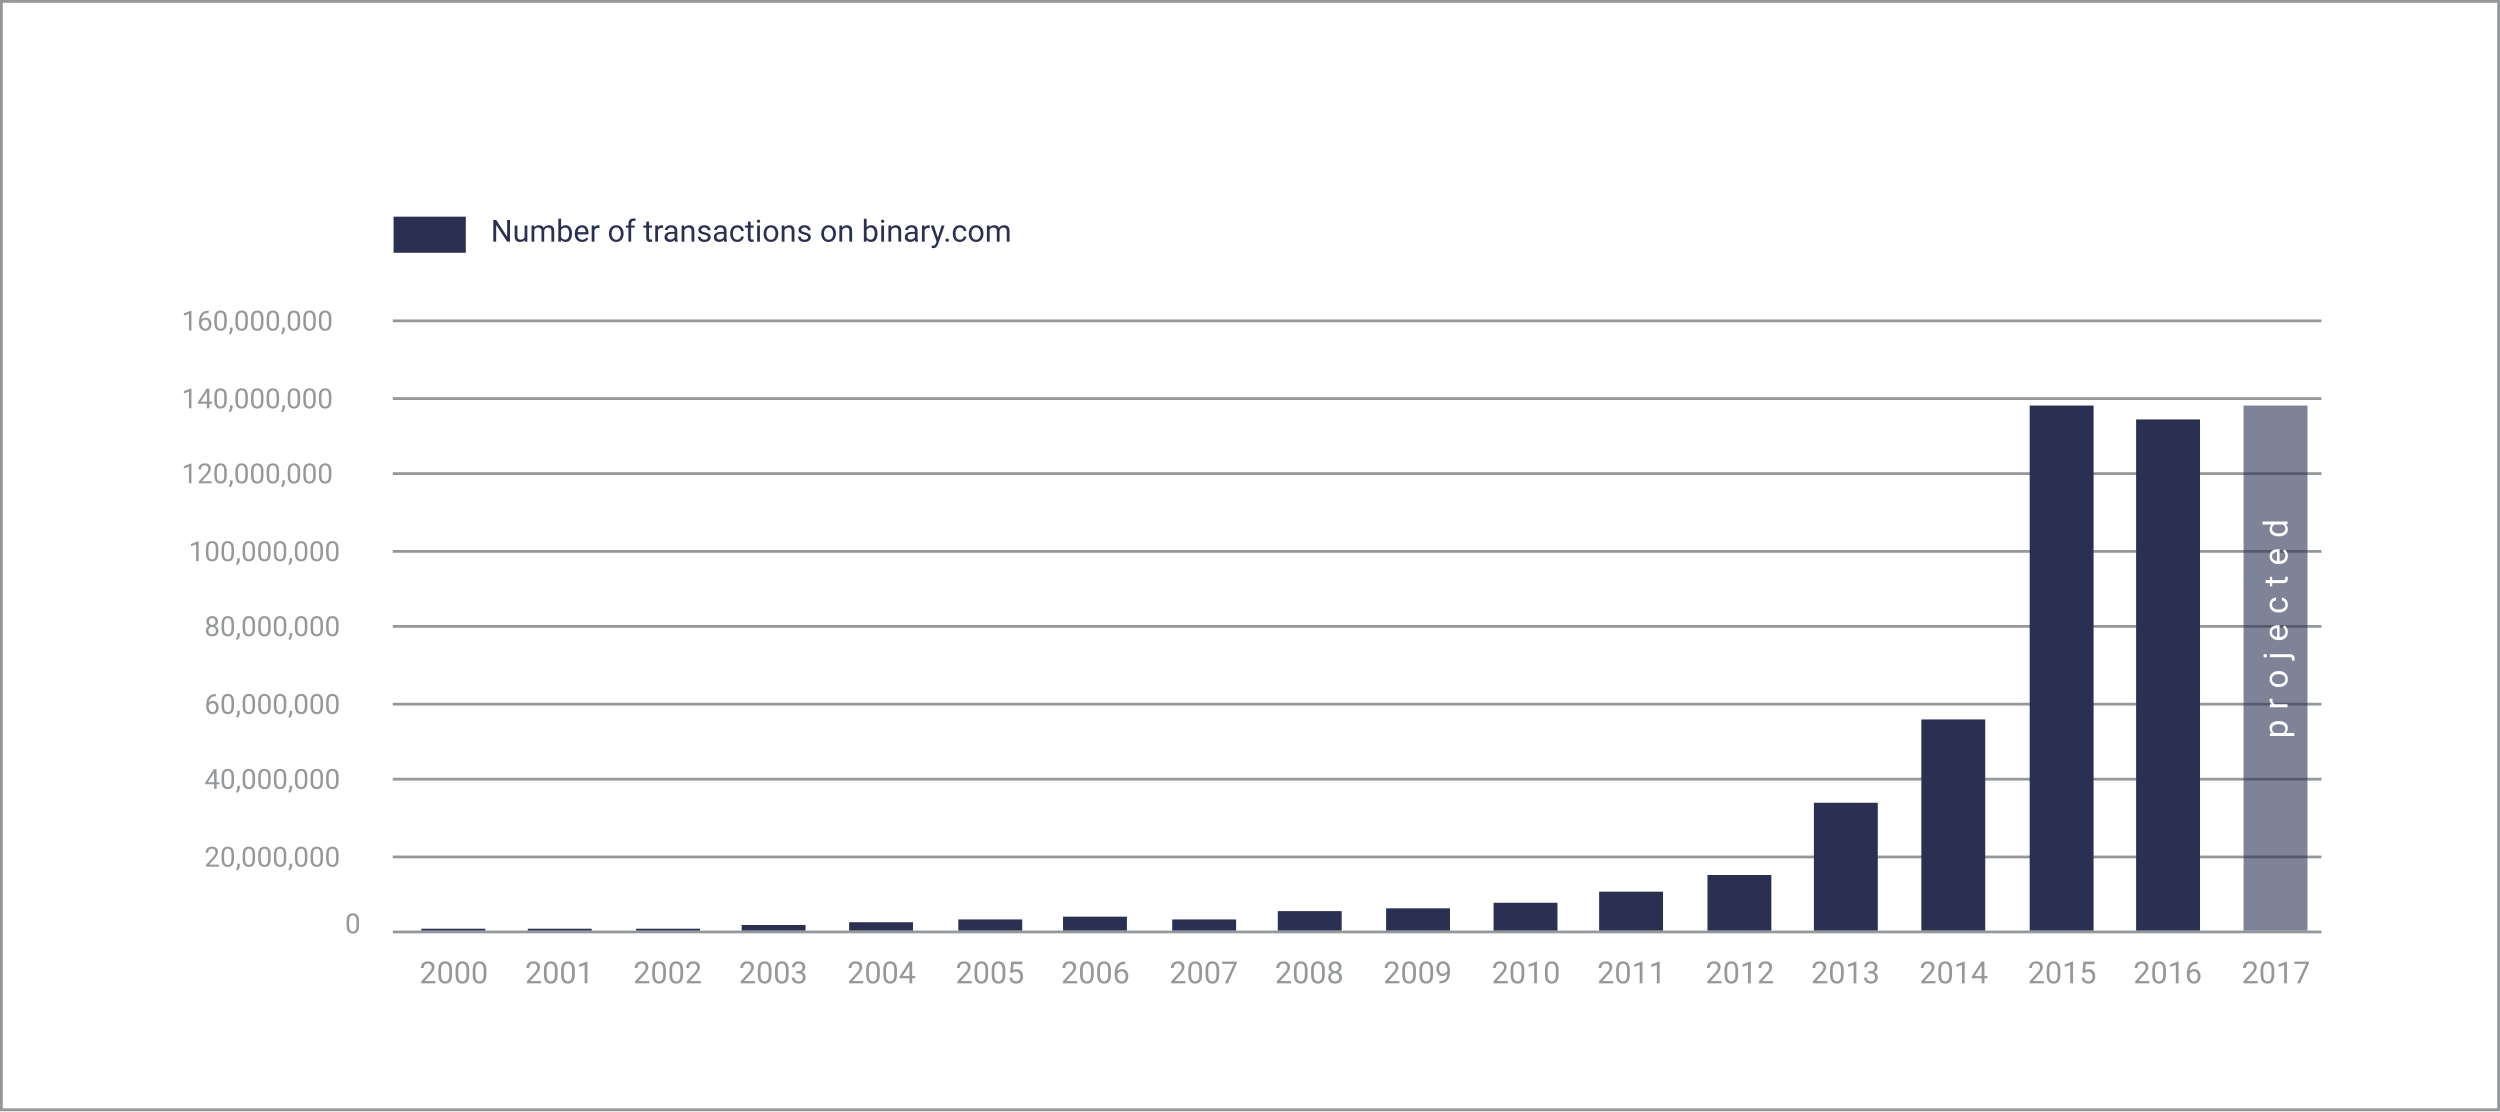
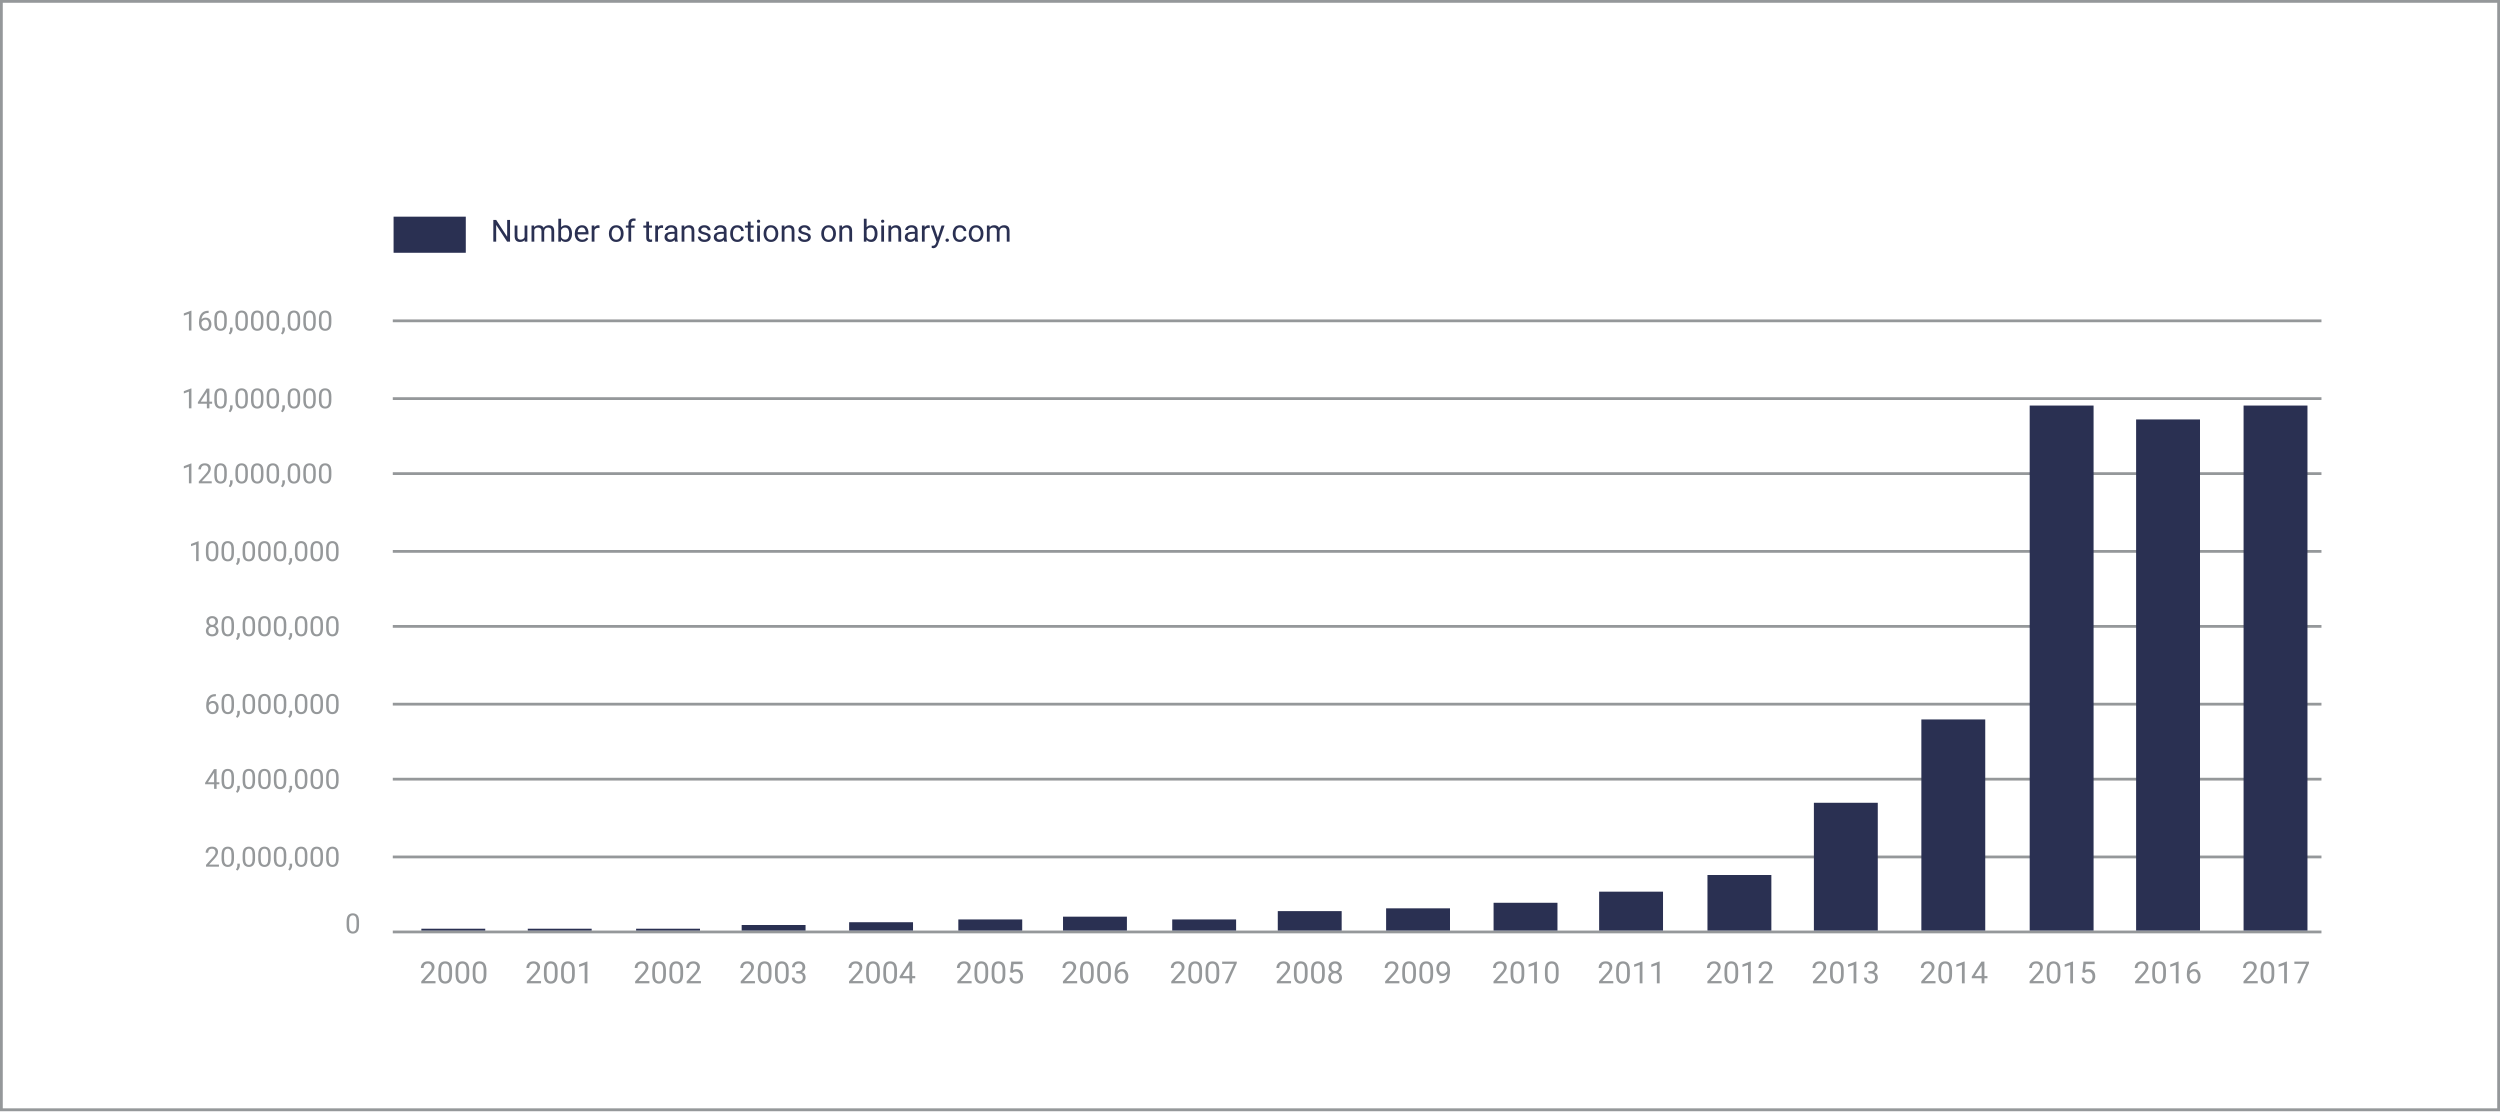
- <svg xmlns="http://www.w3.org/2000/svg" viewBox="-13056 -17675 900 400">
+ <svg xmlns="http://www.w3.org/2000/svg" viewBox="-22082 -18011 900 400">
  <defs>
-     <style>.cls-1,.cls-8{fill:#fff}.cls-1,.cls-2{stroke:#95989a}.cls-10,.cls-2{fill:none}.cls-3,.cls-5{fill:#95989a}.cls-3{font-size:10px}.cls-3,.cls-4,.cls-5,.cls-8{font-family:Roboto-Regular,Roboto}.cls-4,.cls-6,.cls-7{fill:#2a3052}.cls-4,.cls-5{font-size:11px}.cls-7{opacity:.6}.cls-8{font-size:12px;letter-spacing:.3em}.cls-9{stroke:none}</style>
+     <style>
+             .cls-1 {
+             fill: #fff;
+             }
+ 
+             .cls-1, .cls-2 {
+             stroke: #95989a;
+             }
+ 
+             .cls-2, .cls-8 {
+             fill: none;
+             }
+ 
+             .cls-3, .cls-5 {
+             fill: #95989a;
+             }
+ 
+             .cls-3 {
+             font-size: 10px;
+             }
+ 
+             .cls-3, .cls-4, .cls-5 {
+             font-family: Roboto-Regular, Roboto;
+             }
+ 
+             .cls-4, .cls-6 {
+             fill: #2a3052;
+             }
+ 
+             .cls-4, .cls-5 {
+             font-size: 11px;
+             }
+ 
+             .cls-7 {
+             stroke: none;
+             }
+         </style>
  </defs>
-   <g id="Group_459" data-name="Group 459" transform="translate(10717 194)">
-     <g id="Rectangle_202" data-name="Rectangle 202" class="cls-1">
-       <path class="cls-9" d="M0 0h900v400H0z" transform="translate(-23773 -17869)" />
-       <path class="cls-10" d="M.5.5h899v399H.5z" transform="translate(-23773 -17869)" />
+   <g id="Group_453" data-name="Group 453" transform="translate(1691 -142)">
+     <g id="Rectangle_202" data-name="Rectangle 202" class="cls-1" transform="translate(-23773 -17869)">
+       <rect class="cls-7" width="900" height="400" />
+       <rect class="cls-8" x="0.5" y="0.5" width="899" height="399" />
    </g>
    <g id="Group_452" data-name="Group 452">
-       <path id="Line_63" data-name="Line 63" class="cls-2" transform="translate(-23631.596 -17753.5)" d="M0 0h694.322" />
-       <path id="Line_169" data-name="Line 169" class="cls-2" transform="translate(-23631.596 -17725.5)" d="M0 0h694.322" />
-       <path id="Line_170" data-name="Line 170" class="cls-2" transform="translate(-23631.596 -17698.5)" d="M0 0h694.322" />
-       <path id="Line_171" data-name="Line 171" class="cls-2" transform="translate(-23631.596 -17670.5)" d="M0 0h694.322" />
-       <path id="Line_172" data-name="Line 172" class="cls-2" transform="translate(-23631.596 -17643.5)" d="M0 0h694.322" />
-       <path id="Line_64" data-name="Line 64" class="cls-2" transform="translate(-23631.596 -17615.5)" d="M0 0h694.322" />
-       <path id="Line_65" data-name="Line 65" class="cls-2" transform="translate(-23631.596 -17588.5)" d="M0 0h694.322" />
-       <path id="Line_66" data-name="Line 66" class="cls-2" transform="translate(-23631.596 -17560.5)" d="M0 0h694.322" />
-       <path id="Line_67" data-name="Line 67" class="cls-2" transform="translate(-23631.596 -17533.5)" d="M0 0h694.322" />
+       <line id="Line_63" data-name="Line 63" class="cls-2" x2="694.322" transform="translate(-23631.596 -17753.5)" />
+       <line id="Line_169" data-name="Line 169" class="cls-2" x2="694.322" transform="translate(-23631.596 -17725.5)" />
+       <line id="Line_170" data-name="Line 170" class="cls-2" x2="694.322" transform="translate(-23631.596 -17698.5)" />
+       <line id="Line_171" data-name="Line 171" class="cls-2" x2="694.322" transform="translate(-23631.596 -17670.5)" />
+       <line id="Line_172" data-name="Line 172" class="cls-2" x2="694.322" transform="translate(-23631.596 -17643.5)" />
+       <line id="Line_64" data-name="Line 64" class="cls-2" x2="694.322" transform="translate(-23631.596 -17615.5)" />
+       <line id="Line_65" data-name="Line 65" class="cls-2" x2="694.322" transform="translate(-23631.596 -17588.5)" />
+       <line id="Line_66" data-name="Line 66" class="cls-2" x2="694.322" transform="translate(-23631.596 -17560.5)" />
+       <line id="Line_67" data-name="Line 67" class="cls-2" x2="694.322" transform="translate(-23631.596 -17533.5)" />
      <text id="_160_000_000" data-name="160,000,000" class="cls-3" transform="translate(-23653 -17750)">
        <tspan x="-54.648" y="0">160,000,000</tspan>
      </text>
      <text id="Number_of_transactions_on_binary.com" data-name="Number of transactions on binary.com" class="cls-4" transform="translate(-23596.313 -17782)">
        <tspan x="0" y="0">Number of transactions on binary.com</tspan>
      </text>
      <text id="_2007" data-name="2007" class="cls-5" transform="translate(-23352 -17515)">
        <tspan x="0" y="0">2007</tspan>
      </text>
      <text id="_2003" data-name="2003" class="cls-5" transform="translate(-23507 -17515)">
        <tspan x="0" y="0">2003</tspan>
      </text>
      <text id="_2011" data-name="2011" class="cls-5" transform="translate(-23198 -17515)">
        <tspan x="0" y="0">2011</tspan>
      </text>
      <text id="_2001" data-name="2001" class="cls-5" transform="translate(-23584 -17515)">
        <tspan x="0" y="0">2001</tspan>
      </text>
      <text id="_2009" data-name="2009" class="cls-5" transform="translate(-23275 -17515)">
        <tspan x="0" y="0">2009</tspan>
      </text>
      <text id="_2005" data-name="2005" class="cls-5" transform="translate(-23429 -17515)">
        <tspan x="0" y="0">2005</tspan>
      </text>
      <text id="_2013" data-name="2013" class="cls-5" transform="translate(-23121 -17515)">
        <tspan x="0" y="0">2013</tspan>
      </text>
      <text id="_2000" data-name="2000" class="cls-5" transform="translate(-23622 -17515)">
        <tspan x="0" y="0">2000</tspan>
      </text>
      <text id="_2008" data-name="2008" class="cls-5" transform="translate(-23314 -17515)">
        <tspan x="0" y="0">2008</tspan>
      </text>
      <text id="_2004" data-name="2004" class="cls-5" transform="translate(-23468 -17515)">
        <tspan x="0" y="0">2004</tspan>
      </text>
      <text id="_2012" data-name="2012" class="cls-5" transform="translate(-23159 -17515)">
        <tspan x="0" y="0">2012</tspan>
      </text>
      <text id="_2002" data-name="2002" class="cls-5" transform="translate(-23545 -17515)">
        <tspan x="0" y="0">2002</tspan>
      </text>
      <text id="_2010" data-name="2010" class="cls-5" transform="translate(-23236 -17515)">
        <tspan x="0" y="0">2010</tspan>
      </text>
      <text id="_2006" data-name="2006" class="cls-5" transform="translate(-23391 -17515)">
        <tspan x="0" y="0">2006</tspan>
      </text>
      <text id="_2014" data-name="2014" class="cls-5" transform="translate(-23082 -17515)">
        <tspan x="0" y="0">2014</tspan>
      </text>
      <text id="_2015" data-name="2015" class="cls-5" transform="translate(-23043 -17515)">
        <tspan x="0" y="0">2015</tspan>
      </text>
      <text id="_2017" data-name="2017" class="cls-5" transform="translate(-22966 -17515)">
        <tspan x="0" y="0">2017</tspan>
      </text>
      <text id="_2016" data-name="2016" class="cls-5" transform="translate(-23005 -17515)">
        <tspan x="0" y="0">2016</tspan>
      </text>
      <text id="_120_000_000" data-name="120,000,000" class="cls-3" transform="translate(-23653 -17695)">
        <tspan x="-54.648" y="0">120,000,000</tspan>
      </text>
      <text id="_140_000_000" data-name="140,000,000" class="cls-3" transform="translate(-23653 -17722)">
        <tspan x="-54.648" y="0">140,000,000</tspan>
      </text>
      <text id="_80_000_000" data-name="80,000,000" class="cls-3" transform="translate(-23650.406 -17640)">
        <tspan x="-49.019" y="0">80,000,000</tspan>
      </text>
      <text id="_100_000_000" data-name="100,000,000" class="cls-3" transform="translate(-23650.406 -17667)">
        <tspan x="-54.653" y="0">100,000,000</tspan>
      </text>
      <text id="_40_000_000" data-name="40,000,000" class="cls-3" transform="translate(-23650.406 -17585)">
        <tspan x="-49.019" y="0">40,000,000</tspan>
      </text>
      <text id="_60_000_000" data-name="60,000,000" class="cls-3" transform="translate(-23650.406 -17612)">
        <tspan x="-49.019" y="0">60,000,000</tspan>
      </text>
      <text id="_20_000_000" data-name="20,000,000" class="cls-3" transform="translate(-23650.406 -17557)">
        <tspan x="-49.019" y="0">20,000,000</tspan>
      </text>
      <text id="_0" data-name="0" class="cls-3" transform="translate(-23643.154 -17533)">
        <tspan x="-5.635" y="0">0</tspan>
      </text>
-       <path id="Rectangle_203" data-name="Rectangle 203" class="cls-6" transform="translate(-23631.313 -17791)" d="M0 0h26v13H0z" />
-       <path id="Rectangle_204" data-name="Rectangle 204" class="cls-6" transform="translate(-23004 -17718)" d="M0 0h23v184H0z" />
-       <path id="Rectangle_228" data-name="Rectangle 228" class="cls-7" transform="translate(-22965.313 -17723)" d="M0 0h23v189H0z" />
-       <path id="Rectangle_205" data-name="Rectangle 205" class="cls-6" transform="translate(-23042.313 -17723)" d="M0 0h23v189H0z" />
-       <path id="Rectangle_680" data-name="Rectangle 680" class="cls-6" transform="translate(-23081.313 -17610)" d="M0 0h23v76H0z" />
-       <path id="Rectangle_206" data-name="Rectangle 206" class="cls-6" transform="translate(-23120 -17580)" d="M0 0h23v46H0z" />
-       <path id="Rectangle_207" data-name="Rectangle 207" class="cls-6" transform="translate(-23158.313 -17554)" d="M0 0h23v20H0z" />
-       <path id="Rectangle_210" data-name="Rectangle 210" class="cls-6" transform="translate(-23467.313 -17537)" d="M0 0h23v3H0z" />
-       <path id="Rectangle_677" data-name="Rectangle 677" class="cls-6" transform="translate(-23506 -17536)" d="M0 0h23v2H0z" />
-       <path id="Path_540" data-name="Path 540" class="cls-6" d="M0 8.613h23v.66H0z" transform="translate(-23621.313 -17543.273)" />
-       <path id="Path_541" data-name="Path 541" class="cls-6" d="M0 8.613h23v.66H0z" transform="translate(-23583 -17543.273)" />
-       <path id="Path_542" data-name="Path 542" class="cls-6" d="M0 8.613h23v.66H0z" transform="translate(-23544 -17543.273)" />
-       <path id="Rectangle_212" data-name="Rectangle 212" class="cls-6" transform="translate(-23428 -17538)" d="M0 0h23v4H0z" />
-       <path id="Rectangle_678" data-name="Rectangle 678" class="cls-6" transform="translate(-23351 -17538)" d="M0 0h23v4H0z" />
-       <path id="Rectangle_214" data-name="Rectangle 214" class="cls-6" transform="translate(-23313 -17541)" d="M0 0h23v7H0z" />
-       <path id="Rectangle_679" data-name="Rectangle 679" class="cls-6" transform="translate(-23274 -17542)" d="M0 0h23v8H0z" />
-       <path id="Rectangle_215" data-name="Rectangle 215" class="cls-6" transform="translate(-23390.313 -17539)" d="M0 0h23v5H0z" />
-       <path id="Rectangle_216" data-name="Rectangle 216" class="cls-6" transform="translate(-23197.313 -17548)" d="M0 0h23v14H0z" />
-       <path id="Rectangle_217" data-name="Rectangle 217" class="cls-6" transform="translate(-23235.313 -17544)" d="M0 0h23v10H0z" />
-       <text id="projected" class="cls-8" transform="rotate(-90 -20273.5 2689)">
-         <tspan x="18.714" y="13">projected</tspan>
-       </text>
+       <rect id="Rectangle_203" data-name="Rectangle 203" class="cls-6" width="26" height="13" transform="translate(-23631.313 -17791)" />
+       <rect id="Rectangle_204" data-name="Rectangle 204" class="cls-6" width="23" height="184" transform="translate(-23004 -17718)" />
+       <rect id="Rectangle_228" data-name="Rectangle 228" class="cls-6" width="23" height="189" transform="translate(-22965.313 -17723)" />
+       <rect id="Rectangle_205" data-name="Rectangle 205" class="cls-6" width="23" height="189" transform="translate(-23042.313 -17723)" />
+       <rect id="Rectangle_680" data-name="Rectangle 680" class="cls-6" width="23" height="76" transform="translate(-23081.313 -17610)" />
+       <rect id="Rectangle_206" data-name="Rectangle 206" class="cls-6" width="23" height="46" transform="translate(-23120 -17580)" />
+       <rect id="Rectangle_207" data-name="Rectangle 207" class="cls-6" width="23" height="20" transform="translate(-23158.313 -17554)" />
+       <rect id="Rectangle_210" data-name="Rectangle 210" class="cls-6" width="23" height="3" transform="translate(-23467.313 -17537)" />
+       <rect id="Rectangle_677" data-name="Rectangle 677" class="cls-6" width="23" height="2" transform="translate(-23506 -17536)" />
+       <path id="Path_540" data-name="Path 540" class="cls-6" d="M0,8.613H23v.66H0Z" transform="translate(-23621.313 -17543.273)" />
+       <path id="Path_541" data-name="Path 541" class="cls-6" d="M0,8.613H23v.66H0Z" transform="translate(-23583 -17543.273)" />
+       <path id="Path_542" data-name="Path 542" class="cls-6" d="M0,8.613H23v.66H0Z" transform="translate(-23544 -17543.273)" />
+       <rect id="Rectangle_212" data-name="Rectangle 212" class="cls-6" width="23" height="4" transform="translate(-23428 -17538)" />
+       <rect id="Rectangle_678" data-name="Rectangle 678" class="cls-6" width="23" height="4" transform="translate(-23351 -17538)" />
+       <rect id="Rectangle_214" data-name="Rectangle 214" class="cls-6" width="23" height="7" transform="translate(-23313 -17541)" />
+       <rect id="Rectangle_679" data-name="Rectangle 679" class="cls-6" width="23" height="8" transform="translate(-23274 -17542)" />
+       <rect id="Rectangle_215" data-name="Rectangle 215" class="cls-6" width="23" height="5" transform="translate(-23390.313 -17539)" />
+       <rect id="Rectangle_216" data-name="Rectangle 216" class="cls-6" width="23" height="14" transform="translate(-23197.313 -17548)" />
+       <rect id="Rectangle_217" data-name="Rectangle 217" class="cls-6" width="23" height="10" transform="translate(-23235.313 -17544)" />
    </g>
  </g>
</svg>
